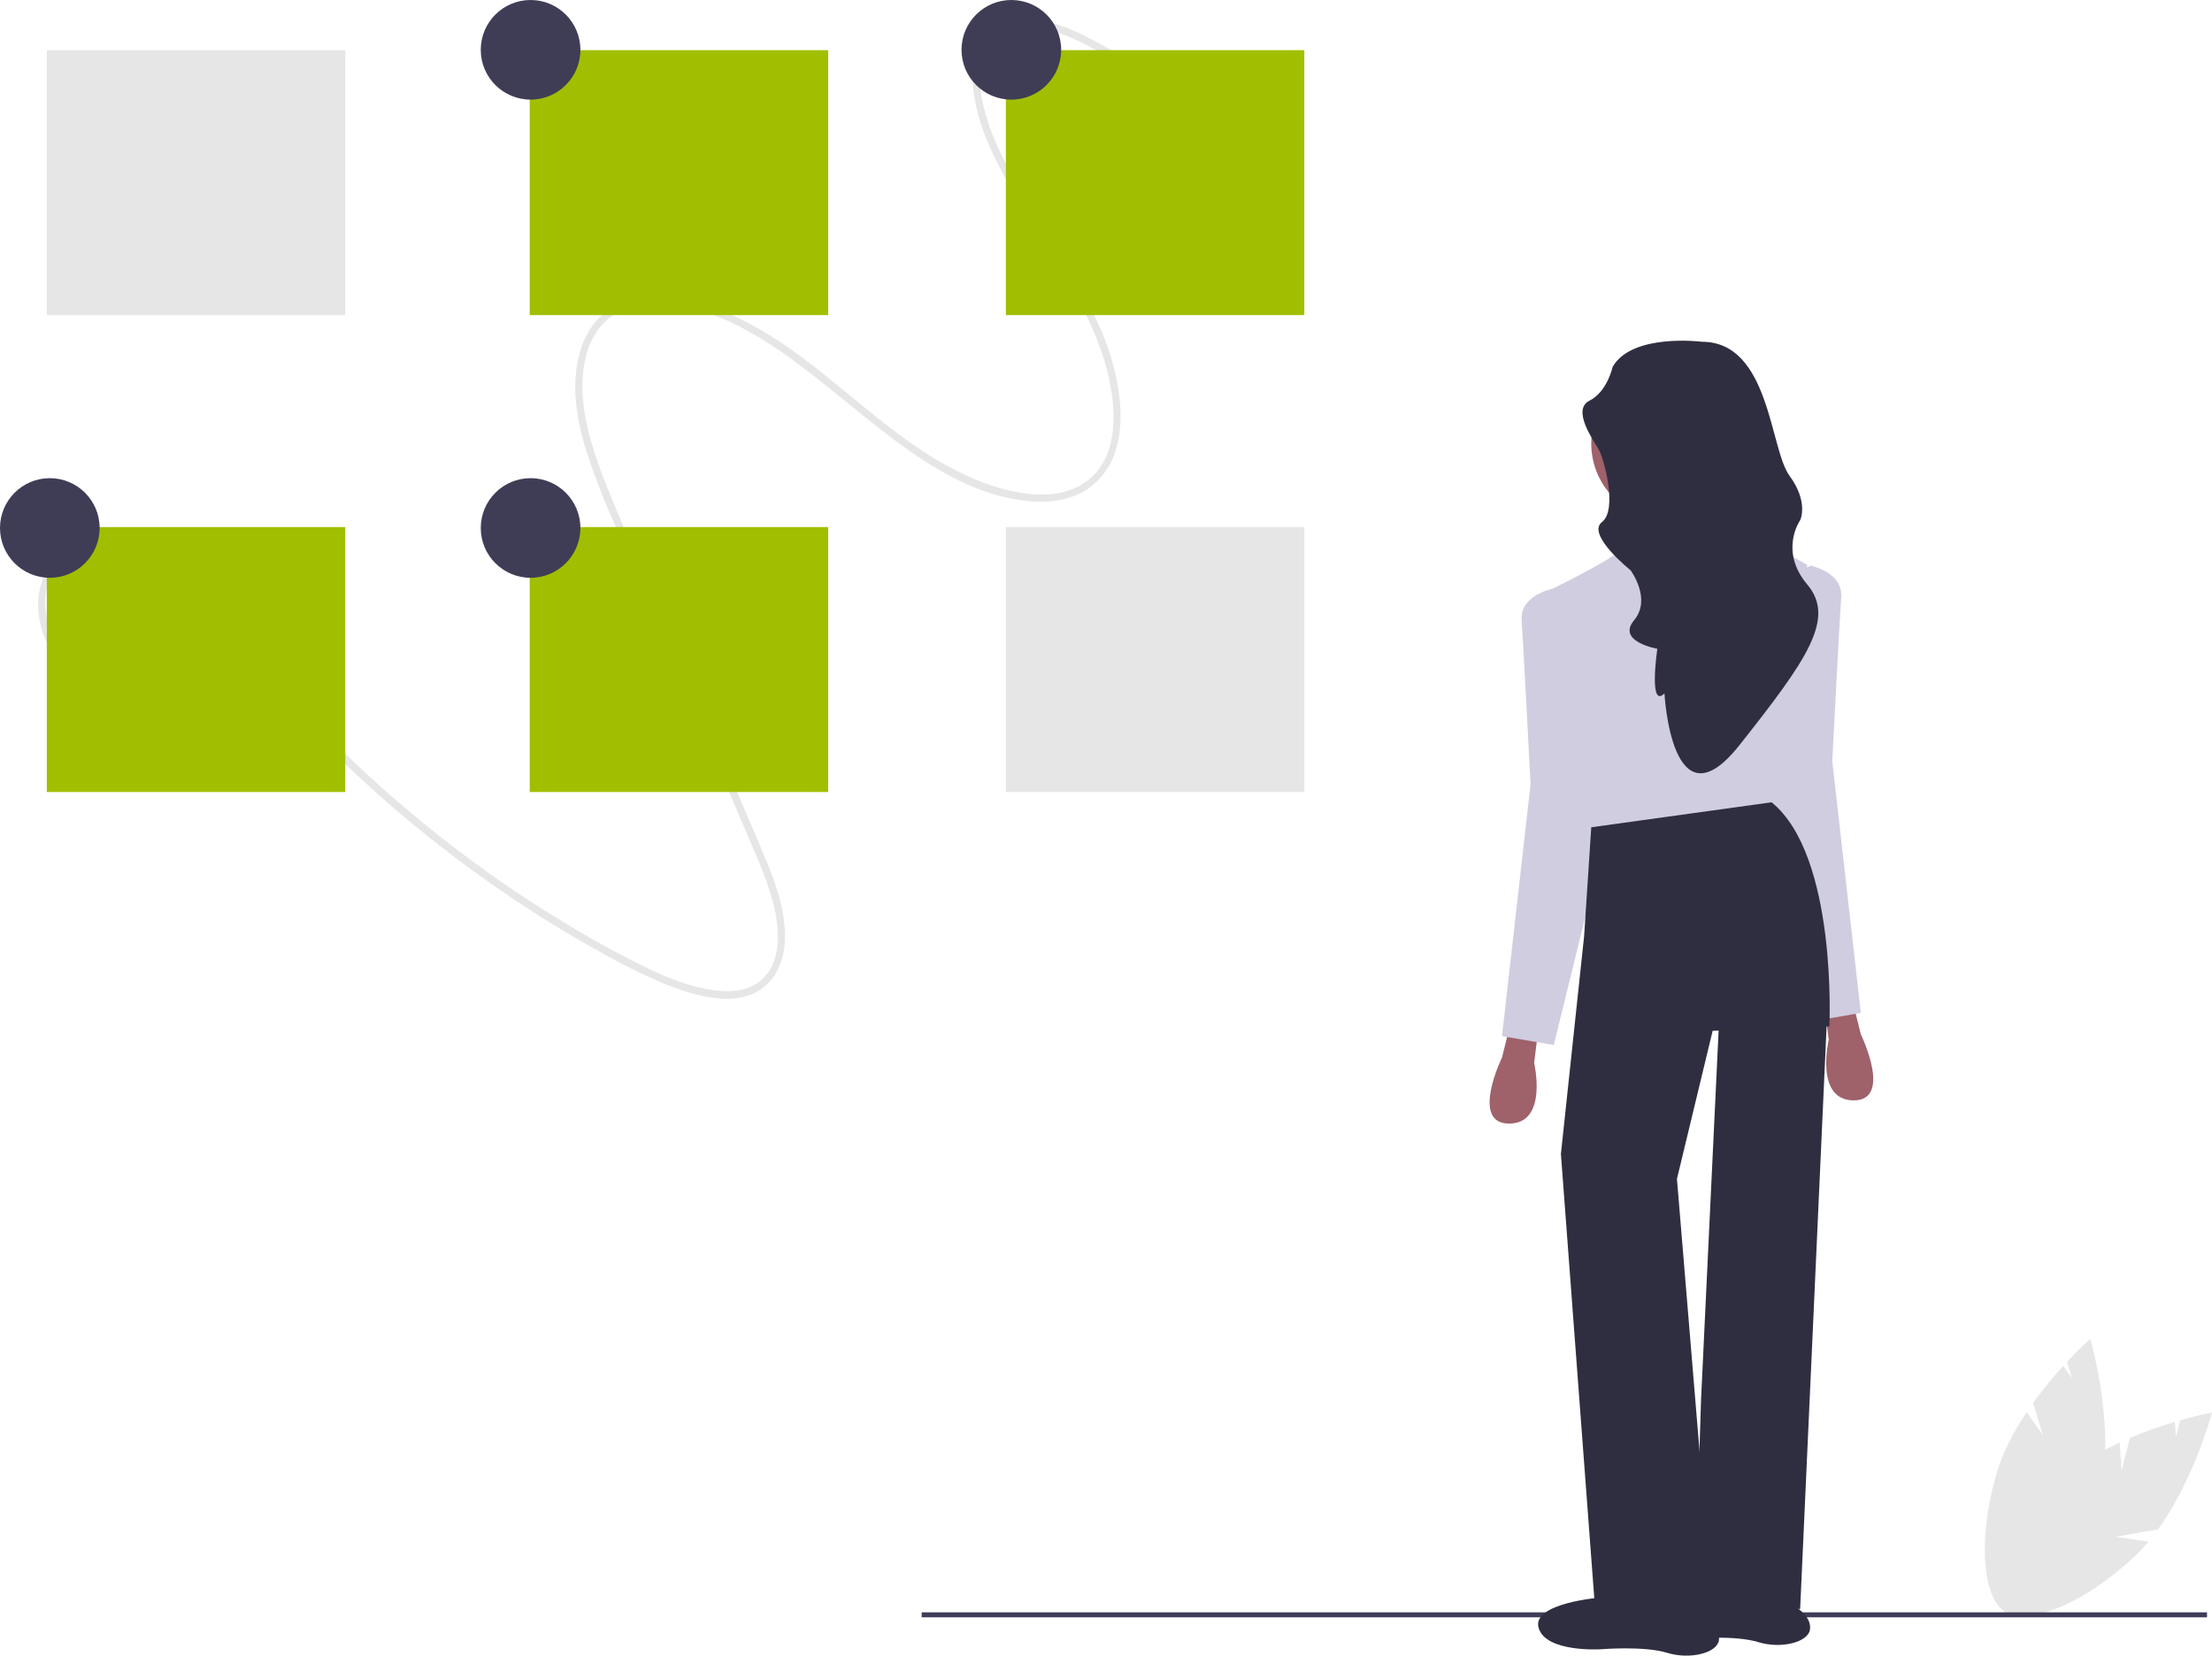
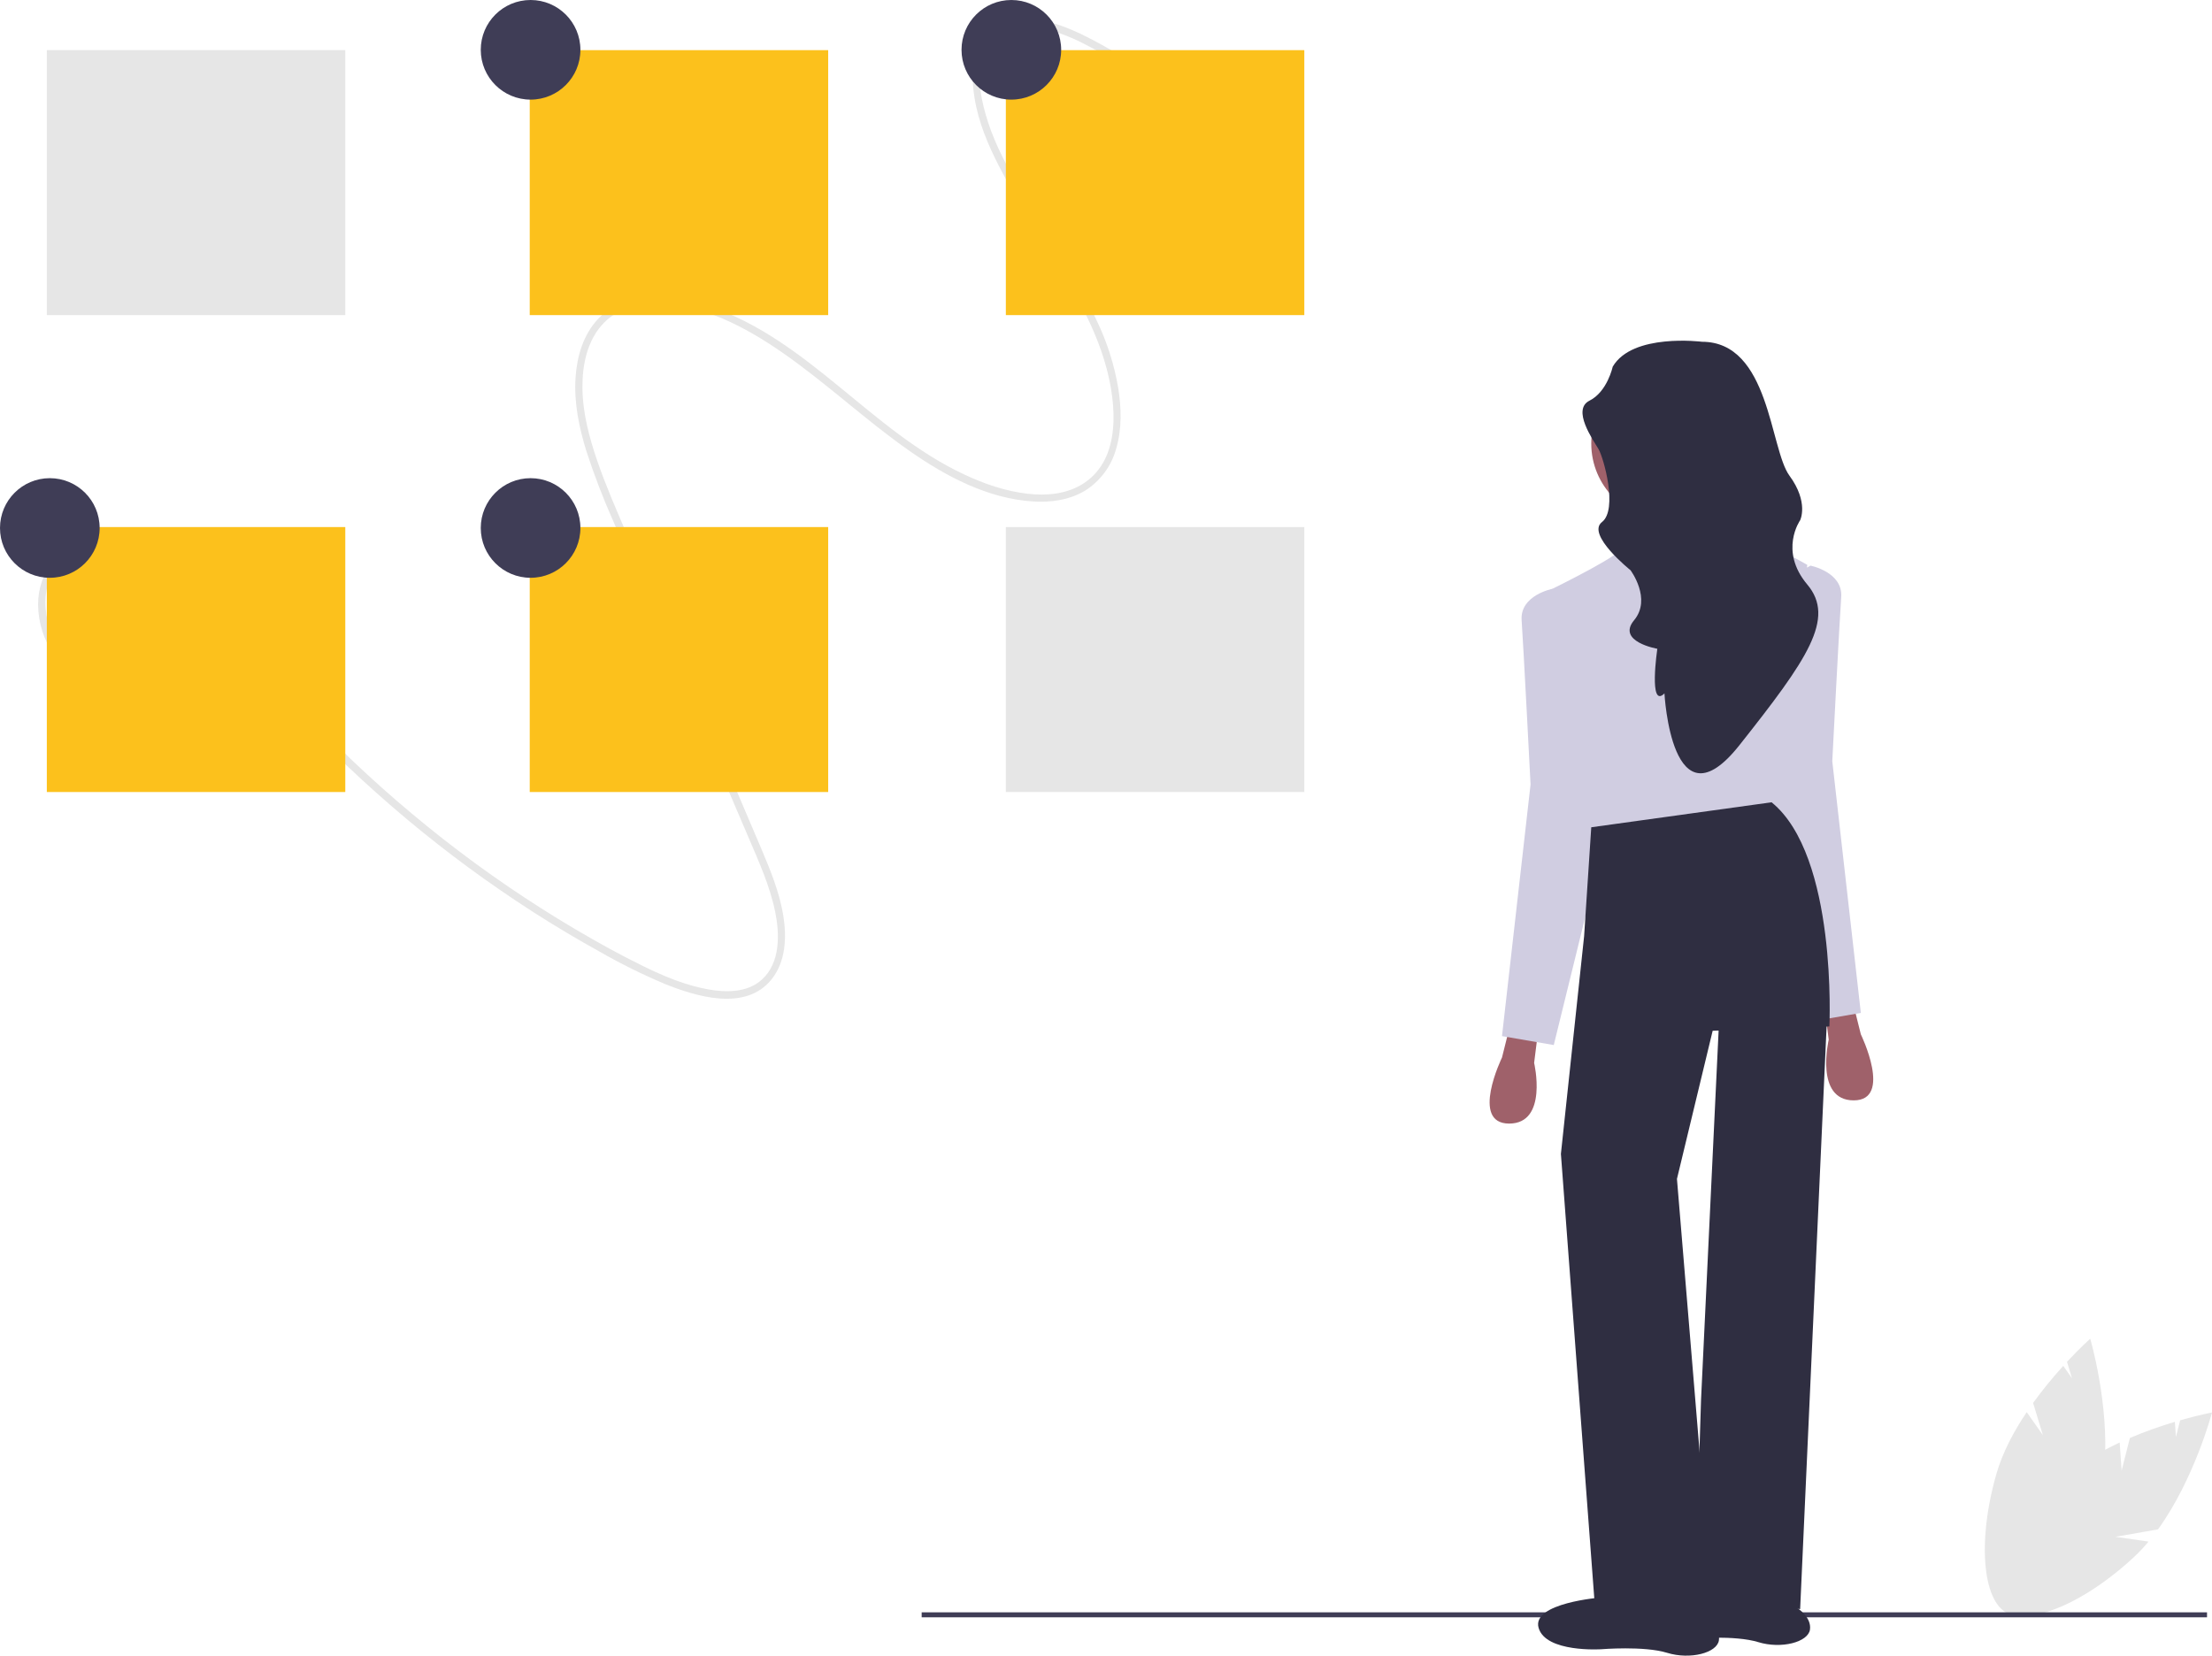
<svg xmlns="http://www.w3.org/2000/svg" id="b511d523-d0bd-4630-9f8f-4ef2adb48046" data-name="Layer 1" width="888" height="664.795" viewBox="0 0 888 664.795">
  <path d="M1007.716,708.095l3.323-13.106a170.183,170.183,0,0,1,18.055-6.478l.42,6.091,1.701-6.71c7.609-2.173,12.785-3.13,12.785-3.13s-6.992,26.589-21.657,46.916L1005.254,734.68l13.275,1.914a68.851,68.851,0,0,1-5.938,6.293c-21.334,19.802-45.096,28.888-53.074,20.293s2.849-31.616,24.183-51.418c6.614-6.139,14.922-11.065,23.239-14.943Z" transform="translate(-156 -117.6023)" fill="#e6e6e6" />
  <path d="M976.113,693.862l-3.93-12.937a170.184,170.184,0,0,1,12.108-14.878l3.508,4.997-2.012-6.624c5.391-5.793,9.327-9.288,9.327-9.288s7.758,26.375,5.711,51.357l-13.077,11.403,12.354-5.224a68.85,68.85,0,0,1-1.831,8.457c-8.027,27.979-23.672,48.04-34.944,44.806s-13.903-28.537-5.876-56.517c2.488-8.674,7.054-17.186,12.169-24.804Z" transform="translate(-156 -117.6023)" fill="#e6e6e6" />
  <rect x="370" y="647.398" width="516" height="2" fill="#3f3d56" />
  <path d="M180.218,378.977c-6.984-10.367-9.987-28.78,3.002-37.855,6.442-4.5,14.262-3.951,21.032-1.971,9.365,2.739,17.692,8.323,24.895,14.571,8.309,7.206,15.422,15.655,22.436,24.106,6.924,8.344,13.942,16.59,21.303,24.543a503.432,503.432,0,0,0,46.375,44.094,499.577,499.577,0,0,0,50.54,37.186q13.113,8.426,26.787,15.993a238.92,238.92,0,0,0,26.213,12.996c11.964,4.811,32.465,11.535,43.074-1.962,5.626-7.156,5.907-16.866,4.637-25.022-1.536-9.862-5.408-19.064-9.224-28.054-17.748-41.813-35.703-83.525-53.555-125.286-4.167-9.747-8.458-19.456-11.919-29.529-3.24-9.431-5.938-19.375-6.002-29.646-.056-8.972,1.893-19.096,8.718-26.006,5.66-5.731,13.59-7.628,21.058-7.585,18.488.108,35.859,9.518,50.218,19.437,17.84,12.323,33.597,27.293,51.368,39.708,14.349,10.025,31.224,19.11,49.537,20.26,7.021.441,14.473-.495,20.869-4.331a28.851,28.851,0,0,0,12.481-16.791c2.398-8.069,2.098-16.593.827-24.546a101.375,101.375,0,0,0-8.568-26.874c-8.658-18.501-20.489-35.08-30.677-52.639-4.996-8.611-9.876-17.486-12.99-27.091-2.638-8.137-4.784-17.768-2.178-26.591,5.378-18.203,27.242-11.353,38.328-6.099a177.486,177.486,0,0,1,21.666,12.618c1.49.984,2.938-1.627,1.456-2.607a170.438,170.438,0,0,0-22.835-13.162c-6.758-3.092-14.198-5.79-21.95-5.642-6.511.125-13.074,2.852-16.896,8.678-4.522,6.893-4.21,15.804-2.993,23.199,1.609,9.779,5.451,18.813,9.882,27.408,4.666,9.053,9.99,17.708,15.345,26.325,10.702,17.219,22.426,34.638,27.763,54.74,3.734,14.062,6.093,36.025-9.105,46.06-6.746,4.455-15.013,5.099-22.477,4.26-9.021-1.014-17.614-4.012-25.639-7.779-37.421-17.563-62.349-54.031-102.243-67.518-13.564-4.585-32.546-7.513-44.483,4.886-6.201,6.441-8.688,15.384-9.246,23.788-.669,10.065,1.432,19.97,4.287,29.291a289.751,289.751,0,0,0,11.038,28.738q6.709,15.719,13.435,31.429l27.183,63.589,13.506,31.594c4.122,9.643,8.54,19.333,10.689,29.786,1.759,8.559,2.258,20.337-5.281,27.223-5.987,5.468-14.735,5.215-21.744,3.945-9.076-1.644-17.614-5.238-25.741-9.203-9.373-4.573-18.498-9.646-27.456-14.923a485.73,485.73,0,0,1-52.984-36.179,504.95,504.95,0,0,1-48.045-42.848q-11.439-11.594-22.108-23.927c-7.329-8.477-14.212-17.356-21.803-25.599-6.866-7.456-14.383-14.367-23.122-19.626-7.297-4.391-15.923-8.062-24.897-7.773a22.568,22.568,0,0,0-16.572,7.952,27.833,27.833,0,0,0-6.144,17.628,35.866,35.866,0,0,0,6.402,20.223c.998,1.481,3.528-.104,2.526-1.591Z" transform="translate(-156 -117.6023)" fill="#e6e6e6" />
  <rect x="18.795" y="20.137" width="119.819" height="106.387" fill="#e6e6e6" />
-   <rect x="18.795" y="211.633" width="119.819" height="106.387" fill="#a1bf00" />
-   <rect x="403.795" y="20.137" width="119.819" height="106.387" fill="#a1bf00" />
+   <rect x="18.795" y="211.633" width="119.819" height="106.387" fill="#fcc11c" />
+   <rect x="403.795" y="20.137" width="119.819" height="106.387" fill="#fcc11c" />
  <rect x="403.795" y="211.633" width="119.819" height="106.387" fill="#e6e6e6" />
-   <rect x="212.655" y="20.137" width="119.819" height="106.387" fill="#a1bf00" />
-   <rect x="212.655" y="211.633" width="119.819" height="106.387" fill="#a1bf00" />
+   <rect x="212.655" y="20.137" width="119.819" height="106.387" fill="#fcc11c" />
+   <rect x="212.655" y="211.633" width="119.819" height="106.387" fill="#fcc11c" />
  <circle cx="213" cy="20" r="20" fill="#3f3d56" />
  <circle cx="406" cy="20" r="20" fill="#3f3d56" />
  <circle cx="20" cy="212" r="20" fill="#3f3d56" />
  <circle cx="213" cy="212" r="20" fill="#3f3d56" />
  <path d="M835.3,754.74s-27.952,2.15-25.085,12.184,25.085,8.601,25.085,8.601,17.201-1.433,26.518,1.433,20.068,0,20.785-5.017-5.017-8.601-5.017-8.601l-3.584-7.167Z" transform="translate(-156 -117.6023)" fill="#2f2e41" />
  <path d="M761.837,530.767l-2.867,11.467S746.069,568.753,761.837,568.753s10.034-24.368,10.034-24.368l1.433-11.467Z" transform="translate(-156 -117.6023)" fill="#9f616a" />
  <path d="M900.163,521.45l2.867,11.467s12.901,26.518-2.867,26.518-10.034-24.368-10.034-24.368l-1.433-11.467Z" transform="translate(-156 -117.6023)" fill="#9f616a" />
  <circle cx="669.625" cy="178.082" r="30.819" fill="#9f616a" />
  <path d="M816.307,319.336s3.584,16.484,1.433,24.368,44.436-1.433,44.436-1.433-16.484-27.235-15.768-27.952Z" transform="translate(-156 -117.6023)" fill="#9f616a" />
  <path d="M823.474,337.971s-12.901-3.584-17.201.717S776.888,355.172,776.888,355.172l17.201,105.357,74.538-16.484,12.901-99.623s-20.324-11.918-23.78-9.543S823.474,337.971,823.474,337.971Z" transform="translate(-156 -117.6023)" fill="#d0cde1" />
  <path d="M782.622,355.888l-3.44-1.845s-13.044,2.562-12.328,12.596,3.584,65.938,3.584,65.938L758.97,533.634l20.785,3.584L800.54,452.645Z" transform="translate(-156 -117.6023)" fill="#d0cde1" />
  <path d="M879.378,346.571l3.44-1.845s13.044,2.562,12.328,12.596-3.584,65.938-3.584,65.938l11.467,101.057L882.245,527.9l-20.785-84.572Z" transform="translate(-156 -117.6023)" fill="#d0cde1" />
  <path d="M794.806,449.778,791.939,493.498l-9.317,87.439,13.618,181.329,47.303,1.433L829.208,590.971l14.334-59.487,46.855-1.735s3.316-68.503-23.203-90.004Z" transform="translate(-156 -117.6023)" fill="#2f2e41" />
  <polygon points="690.409 403.847 682.884 561.883 680.375 641.797 722.662 646.097 733.331 411.08 716.928 394.53 690.409 403.847" fill="#2f2e41" />
  <path d="M839.242,254.832s-27.952-3.584-35.836,10.034c0,0-2.15,10.034-9.317,13.618s1.433,15.768,3.584,19.351,7.884,24.368,1.433,29.385,11.467,19.351,11.467,19.351,8.601,11.467,1.433,20.068,9.317,11.467,9.317,11.467-3.584,24.368,2.867,17.918c0,0,2.867,55.187,30.102,20.785s38.703-50.887,27.235-64.504-2.867-25.802-2.867-25.802,3.584-7.167-4.3-17.918S866.477,254.832,839.242,254.832Z" transform="translate(-156 -117.6023)" fill="#2f2e41" />
  <path d="M798.748,759.041s-27.952,2.15-25.085,12.184,25.085,8.601,25.085,8.601,17.201-1.433,26.518,1.433,20.068,0,20.785-5.017-5.017-8.601-5.017-8.601l-3.584-7.167Z" transform="translate(-156 -117.6023)" fill="#2f2e41" />
</svg>
